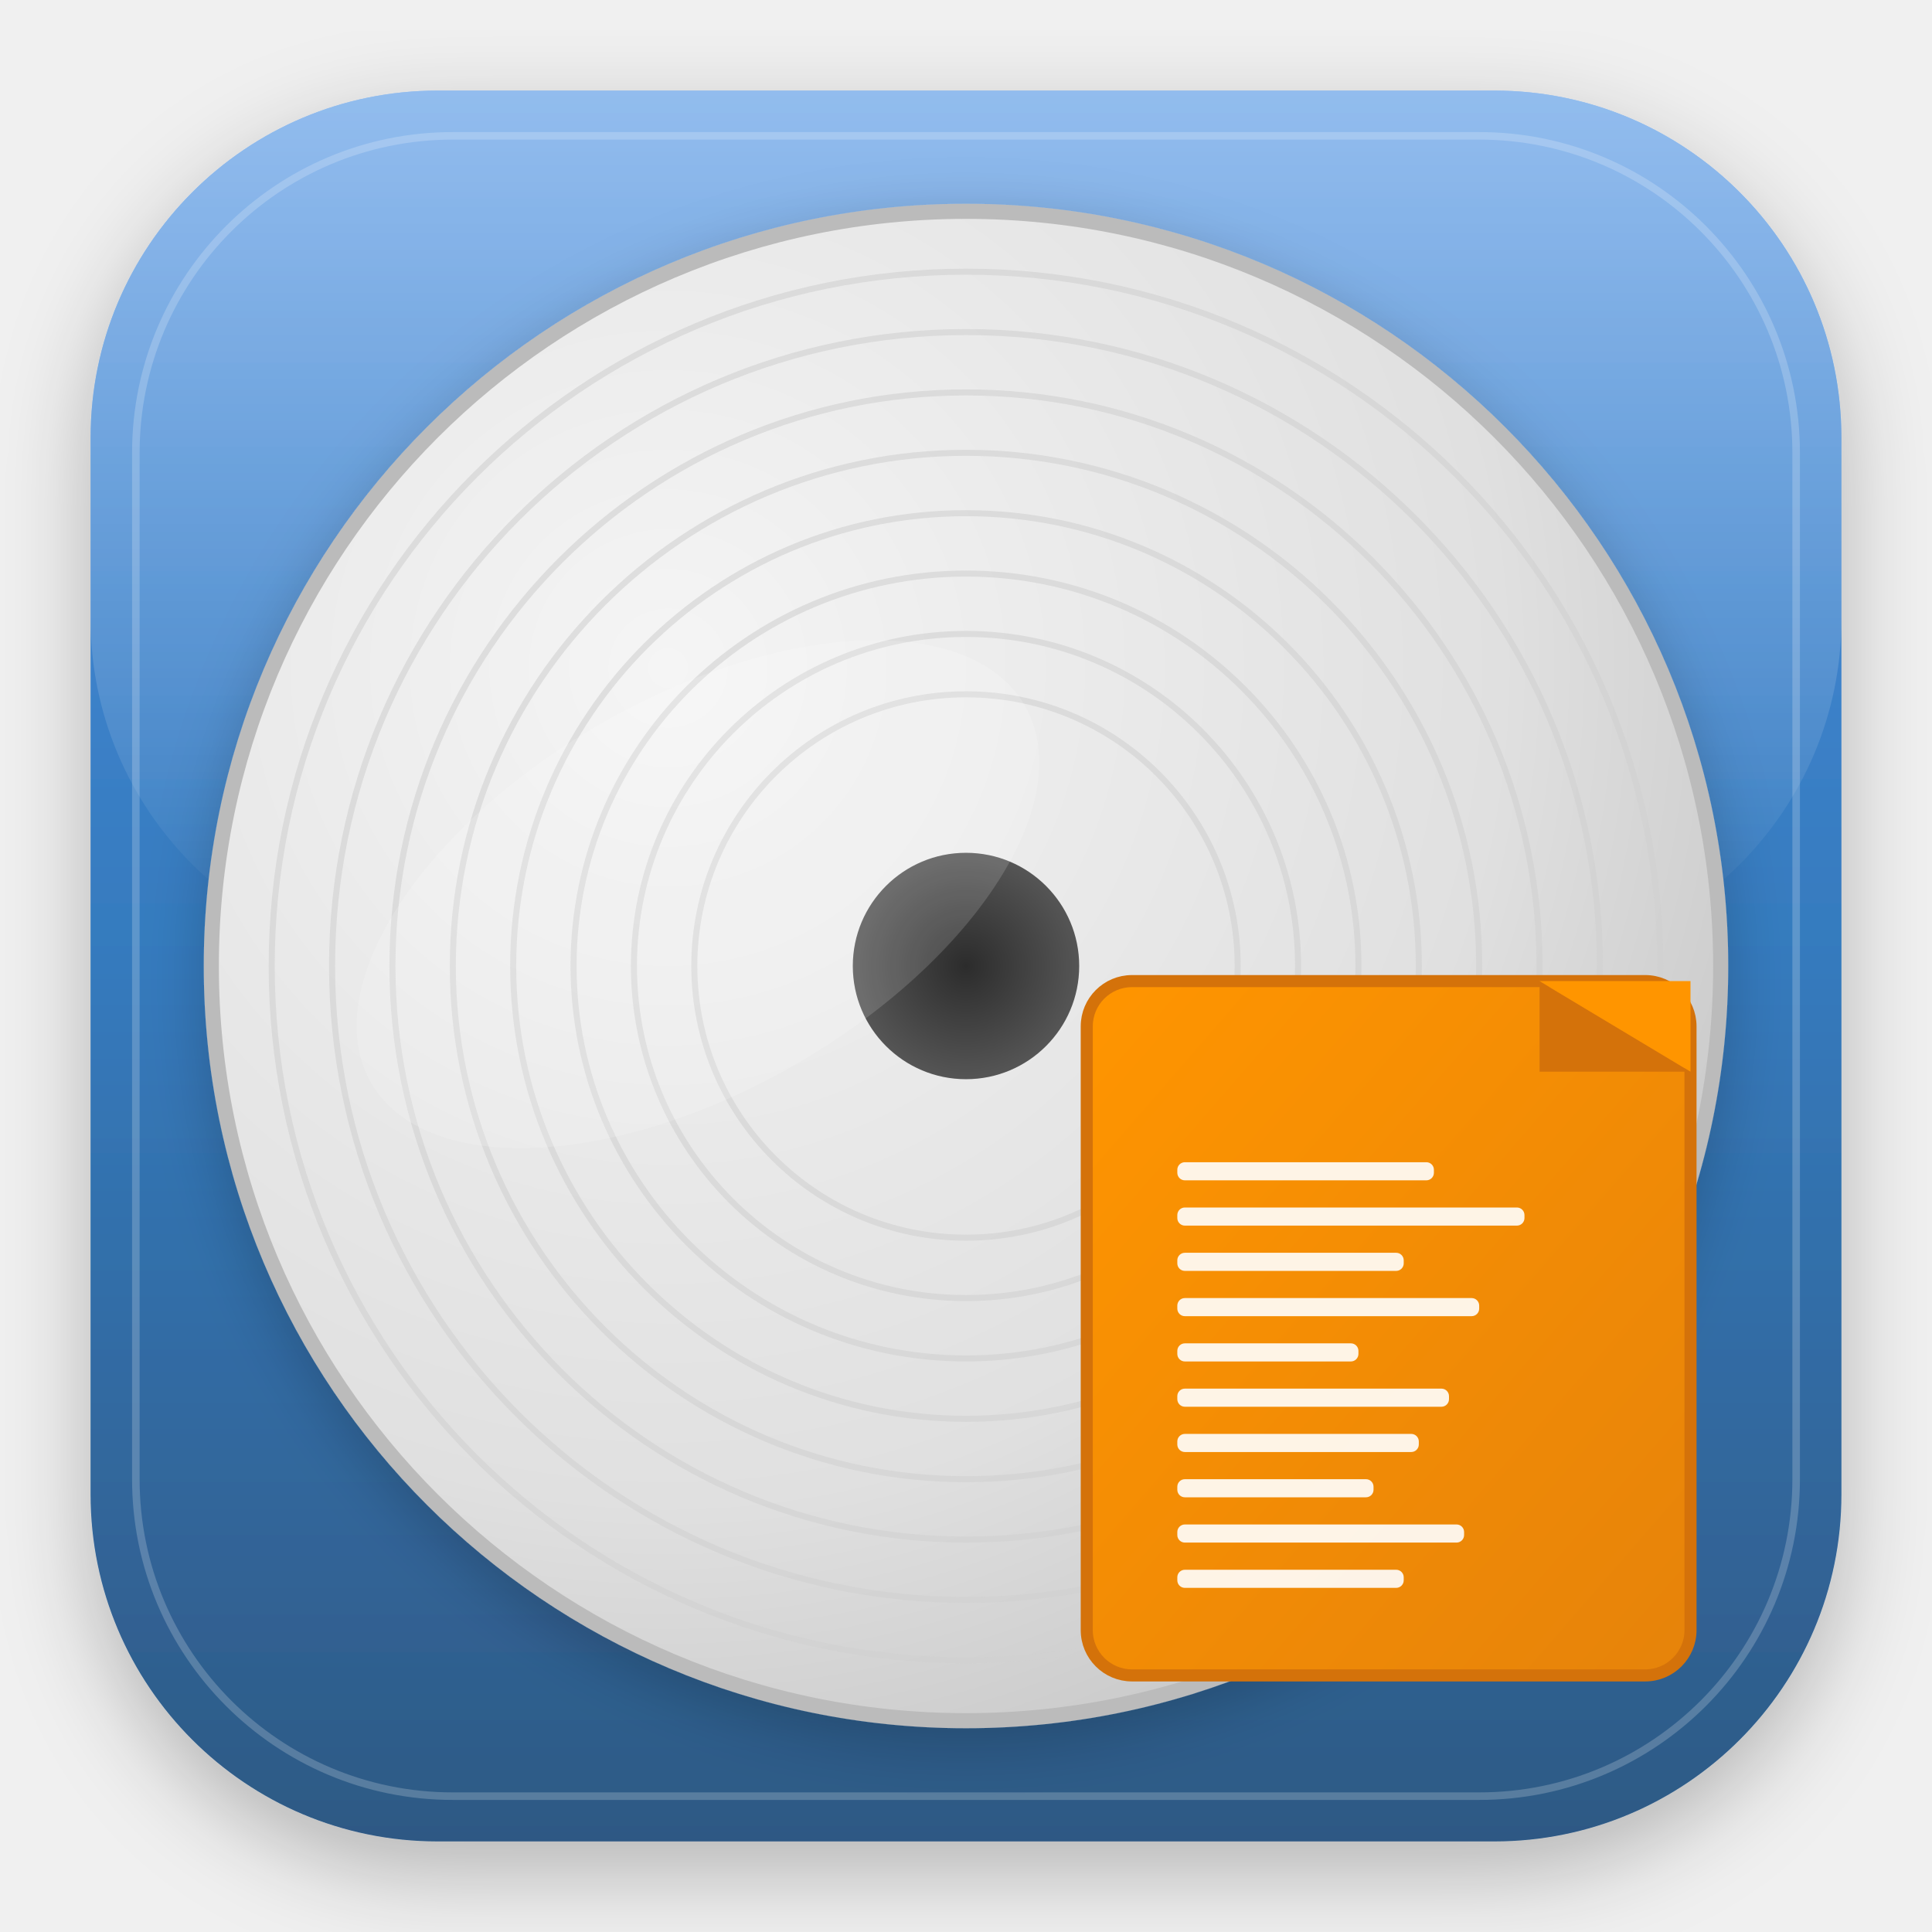
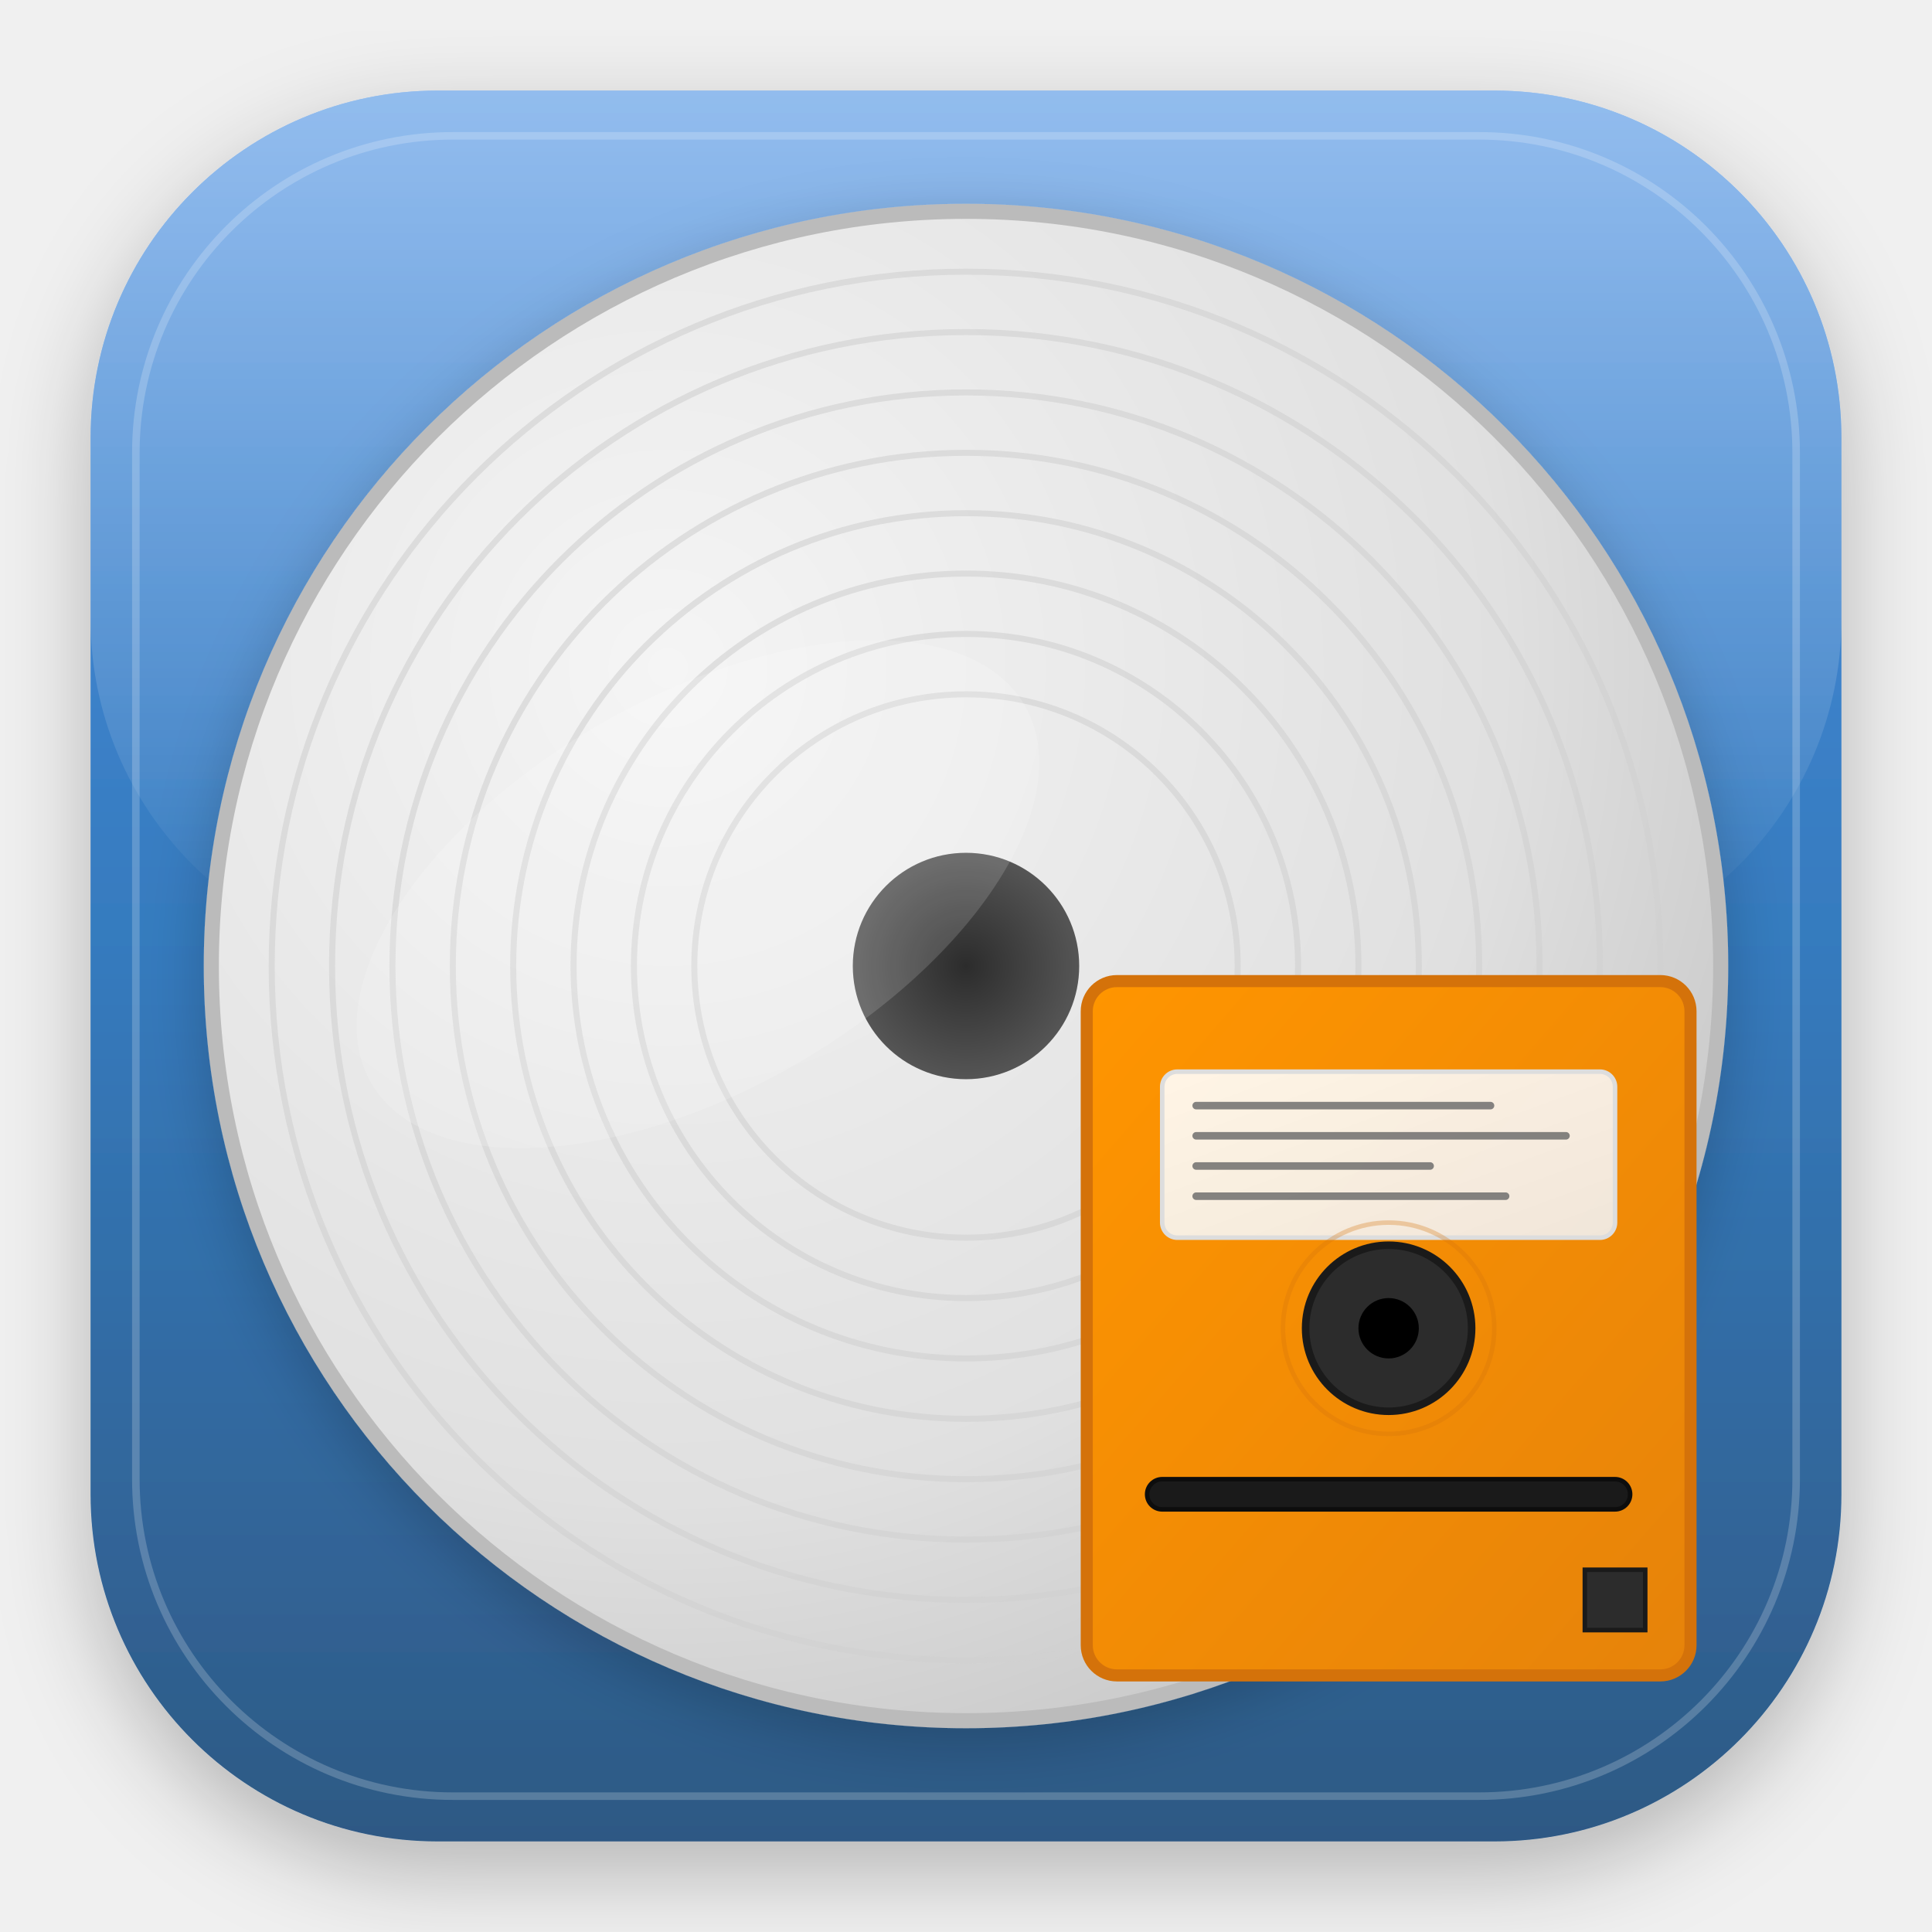
<svg xmlns="http://www.w3.org/2000/svg" width="128" height="128" viewBox="0 0 128 128">
  <defs>
    <linearGradient id="buttonGradient" x1="0%" y1="0%" x2="0%" y2="100%">
      <stop offset="0%" style="stop-color:#4A90E2;stop-opacity:1" />
      <stop offset="50%" style="stop-color:#357ABD;stop-opacity:1" />
      <stop offset="100%" style="stop-color:#2E5984;stop-opacity:1" />
    </linearGradient>
    <linearGradient id="topHighlight" x1="0%" y1="0%" x2="0%" y2="100%">
      <stop offset="0%" style="stop-color:#ffffff;stop-opacity:0.4" />
      <stop offset="100%" style="stop-color:#ffffff;stop-opacity:0" />
    </linearGradient>
    <radialGradient id="discGradient" cx="0.3" cy="0.3" r="0.8">
      <stop offset="0%" style="stop-color:#f5f5f5;stop-opacity:1" />
      <stop offset="70%" style="stop-color:#e0e0e0;stop-opacity:1" />
      <stop offset="100%" style="stop-color:#c8c8c8;stop-opacity:1" />
    </radialGradient>
    <radialGradient id="centerHole" cx="0.5" cy="0.5" r="0.5">
      <stop offset="0%" style="stop-color:#2c2c2c;stop-opacity:1" />
      <stop offset="100%" style="stop-color:#555555;stop-opacity:1" />
    </radialGradient>
-     <linearGradient id="fileGradient" x1="0%" y1="0%" x2="100%" y2="100%">
+     <linearGradient id="floppyGradient" x1="0%" y1="0%" x2="100%" y2="100%">
      <stop offset="0%" style="stop-color:#FF9500;stop-opacity:1" />
      <stop offset="100%" style="stop-color:#E6830A;stop-opacity:1" />
+     </linearGradient>
+     <linearGradient id="floppyLabelGradient" x1="0%" y1="0%" x2="100%" y2="100%">
+       <stop offset="0%" style="stop-color:#ffffff;stop-opacity:0.9" />
+       <stop offset="100%" style="stop-color:#f0f0f0;stop-opacity:0.9" />
    </linearGradient>
    <filter id="buttonShadow" x="-20%" y="-20%" width="140%" height="140%">
      <feDropShadow dx="0" dy="2" stdDeviation="3" flood-color="#000000" flood-opacity="0.25" />
    </filter>
    <filter id="discShadow" x="-50%" y="-50%" width="200%" height="200%">
      <feDropShadow dx="0" dy="1" stdDeviation="2" flood-color="#000000" flood-opacity="0.2" />
    </filter>
  </defs>
  <rect x="6" y="6" width="116" height="116" rx="23" ry="23" fill="url(#buttonGradient)" filter="url(#buttonShadow)" />
  <rect x="6" y="6" width="116" height="58" rx="23" ry="23" fill="url(#topHighlight)" />
  <rect x="9" y="9" width="110" height="110" rx="21" ry="21" fill="none" stroke="rgba(255,255,255,0.2)" stroke-width="0.5" />
  <g transform="translate(64, 64)">
    <circle cx="0" cy="0" r="50" fill="url(#discGradient)" stroke="#bbb" stroke-width="1" filter="url(#discShadow)" />
    <circle cx="0" cy="0" r="46" fill="none" stroke="#d0d0d0" stroke-width="0.4" opacity="0.6" />
    <circle cx="0" cy="0" r="42" fill="none" stroke="#d0d0d0" stroke-width="0.4" opacity="0.6" />
    <circle cx="0" cy="0" r="38" fill="none" stroke="#d0d0d0" stroke-width="0.4" opacity="0.6" />
    <circle cx="0" cy="0" r="34" fill="none" stroke="#d0d0d0" stroke-width="0.4" opacity="0.6" />
    <circle cx="0" cy="0" r="30" fill="none" stroke="#d0d0d0" stroke-width="0.4" opacity="0.6" />
    <circle cx="0" cy="0" r="26" fill="none" stroke="#d0d0d0" stroke-width="0.4" opacity="0.6" />
    <circle cx="0" cy="0" r="22" fill="none" stroke="#d0d0d0" stroke-width="0.4" opacity="0.6" />
    <circle cx="0" cy="0" r="18" fill="none" stroke="#d0d0d0" stroke-width="0.4" opacity="0.6" />
    <circle cx="0" cy="0" r="7.5" fill="url(#centerHole)" />
    <ellipse cx="-13" cy="-13" rx="25" ry="13" fill="rgba(255,255,255,0.15)" transform="rotate(-30)" />
  </g>
  <g transform="translate(72, 65)">
-     <rect x="0" y="0" width="40" height="46" rx="3" ry="3" fill="url(#fileGradient)" stroke="#D4720A" stroke-width="0.8" />
-     <path d="M 30 0 L 30 6 L 40 6 Z" fill="#D4720A" />
-     <path d="M 30 0 L 40 6 L 40 0 Z" fill="#FF9500" />
-     <rect x="6" y="12" width="17" height="1.2" rx="0.5" fill="white" opacity="0.9" />
-     <rect x="6" y="15" width="23" height="1.2" rx="0.5" fill="white" opacity="0.9" />
-     <rect x="6" y="18" width="15" height="1.2" rx="0.5" fill="white" opacity="0.9" />
-     <rect x="6" y="21" width="20" height="1.2" rx="0.5" fill="white" opacity="0.9" />
-     <rect x="6" y="24" width="12" height="1.2" rx="0.5" fill="white" opacity="0.9" />
-     <rect x="6" y="27" width="18" height="1.2" rx="0.5" fill="white" opacity="0.9" />
-     <rect x="6" y="30" width="16" height="1.2" rx="0.5" fill="white" opacity="0.9" />
-     <rect x="6" y="33" width="13" height="1.2" rx="0.5" fill="white" opacity="0.9" />
-     <rect x="6" y="36" width="19" height="1.2" rx="0.5" fill="white" opacity="0.9" />
-     <rect x="6" y="39" width="15" height="1.2" rx="0.5" fill="white" opacity="0.9" />
+     <rect x="0" y="0" width="40" height="46" rx="2" ry="2" fill="url(#floppyGradient)" stroke="#D4720A" stroke-width="0.8" />
+     <circle cx="20" cy="23" r="5.5" fill="#2c2c2c" stroke="#1a1a1a" stroke-width="0.5" />
+     <circle cx="20" cy="23" r="2" fill="#000000" />
+     <rect x="33" y="39" width="4" height="4" fill="#2c2c2c" stroke="#1a1a1a" stroke-width="0.3" />
+     <rect x="5" y="6" width="30" height="11" rx="1" ry="1" fill="url(#floppyLabelGradient)" stroke="#ddd" stroke-width="0.3" />
+     <rect x="7" y="8" width="20" height="0.5" rx="0.25" fill="#666" opacity="0.8" />
+     <rect x="7" y="10" width="25" height="0.5" rx="0.25" fill="#666" opacity="0.8" />
+     <rect x="7" y="12" width="16" height="0.5" rx="0.25" fill="#666" opacity="0.8" />
+     <rect x="7" y="14" width="21" height="0.5" rx="0.25" fill="#666" opacity="0.8" />
+     <rect x="4" y="33" width="32" height="2" rx="1" ry="1" fill="#1a1a1a" stroke="#0d0d0d" stroke-width="0.3" />
+     <circle cx="20" cy="23" r="7" fill="none" stroke="#D4720A" stroke-width="0.3" opacity="0.3" />
  </g>
</svg>
